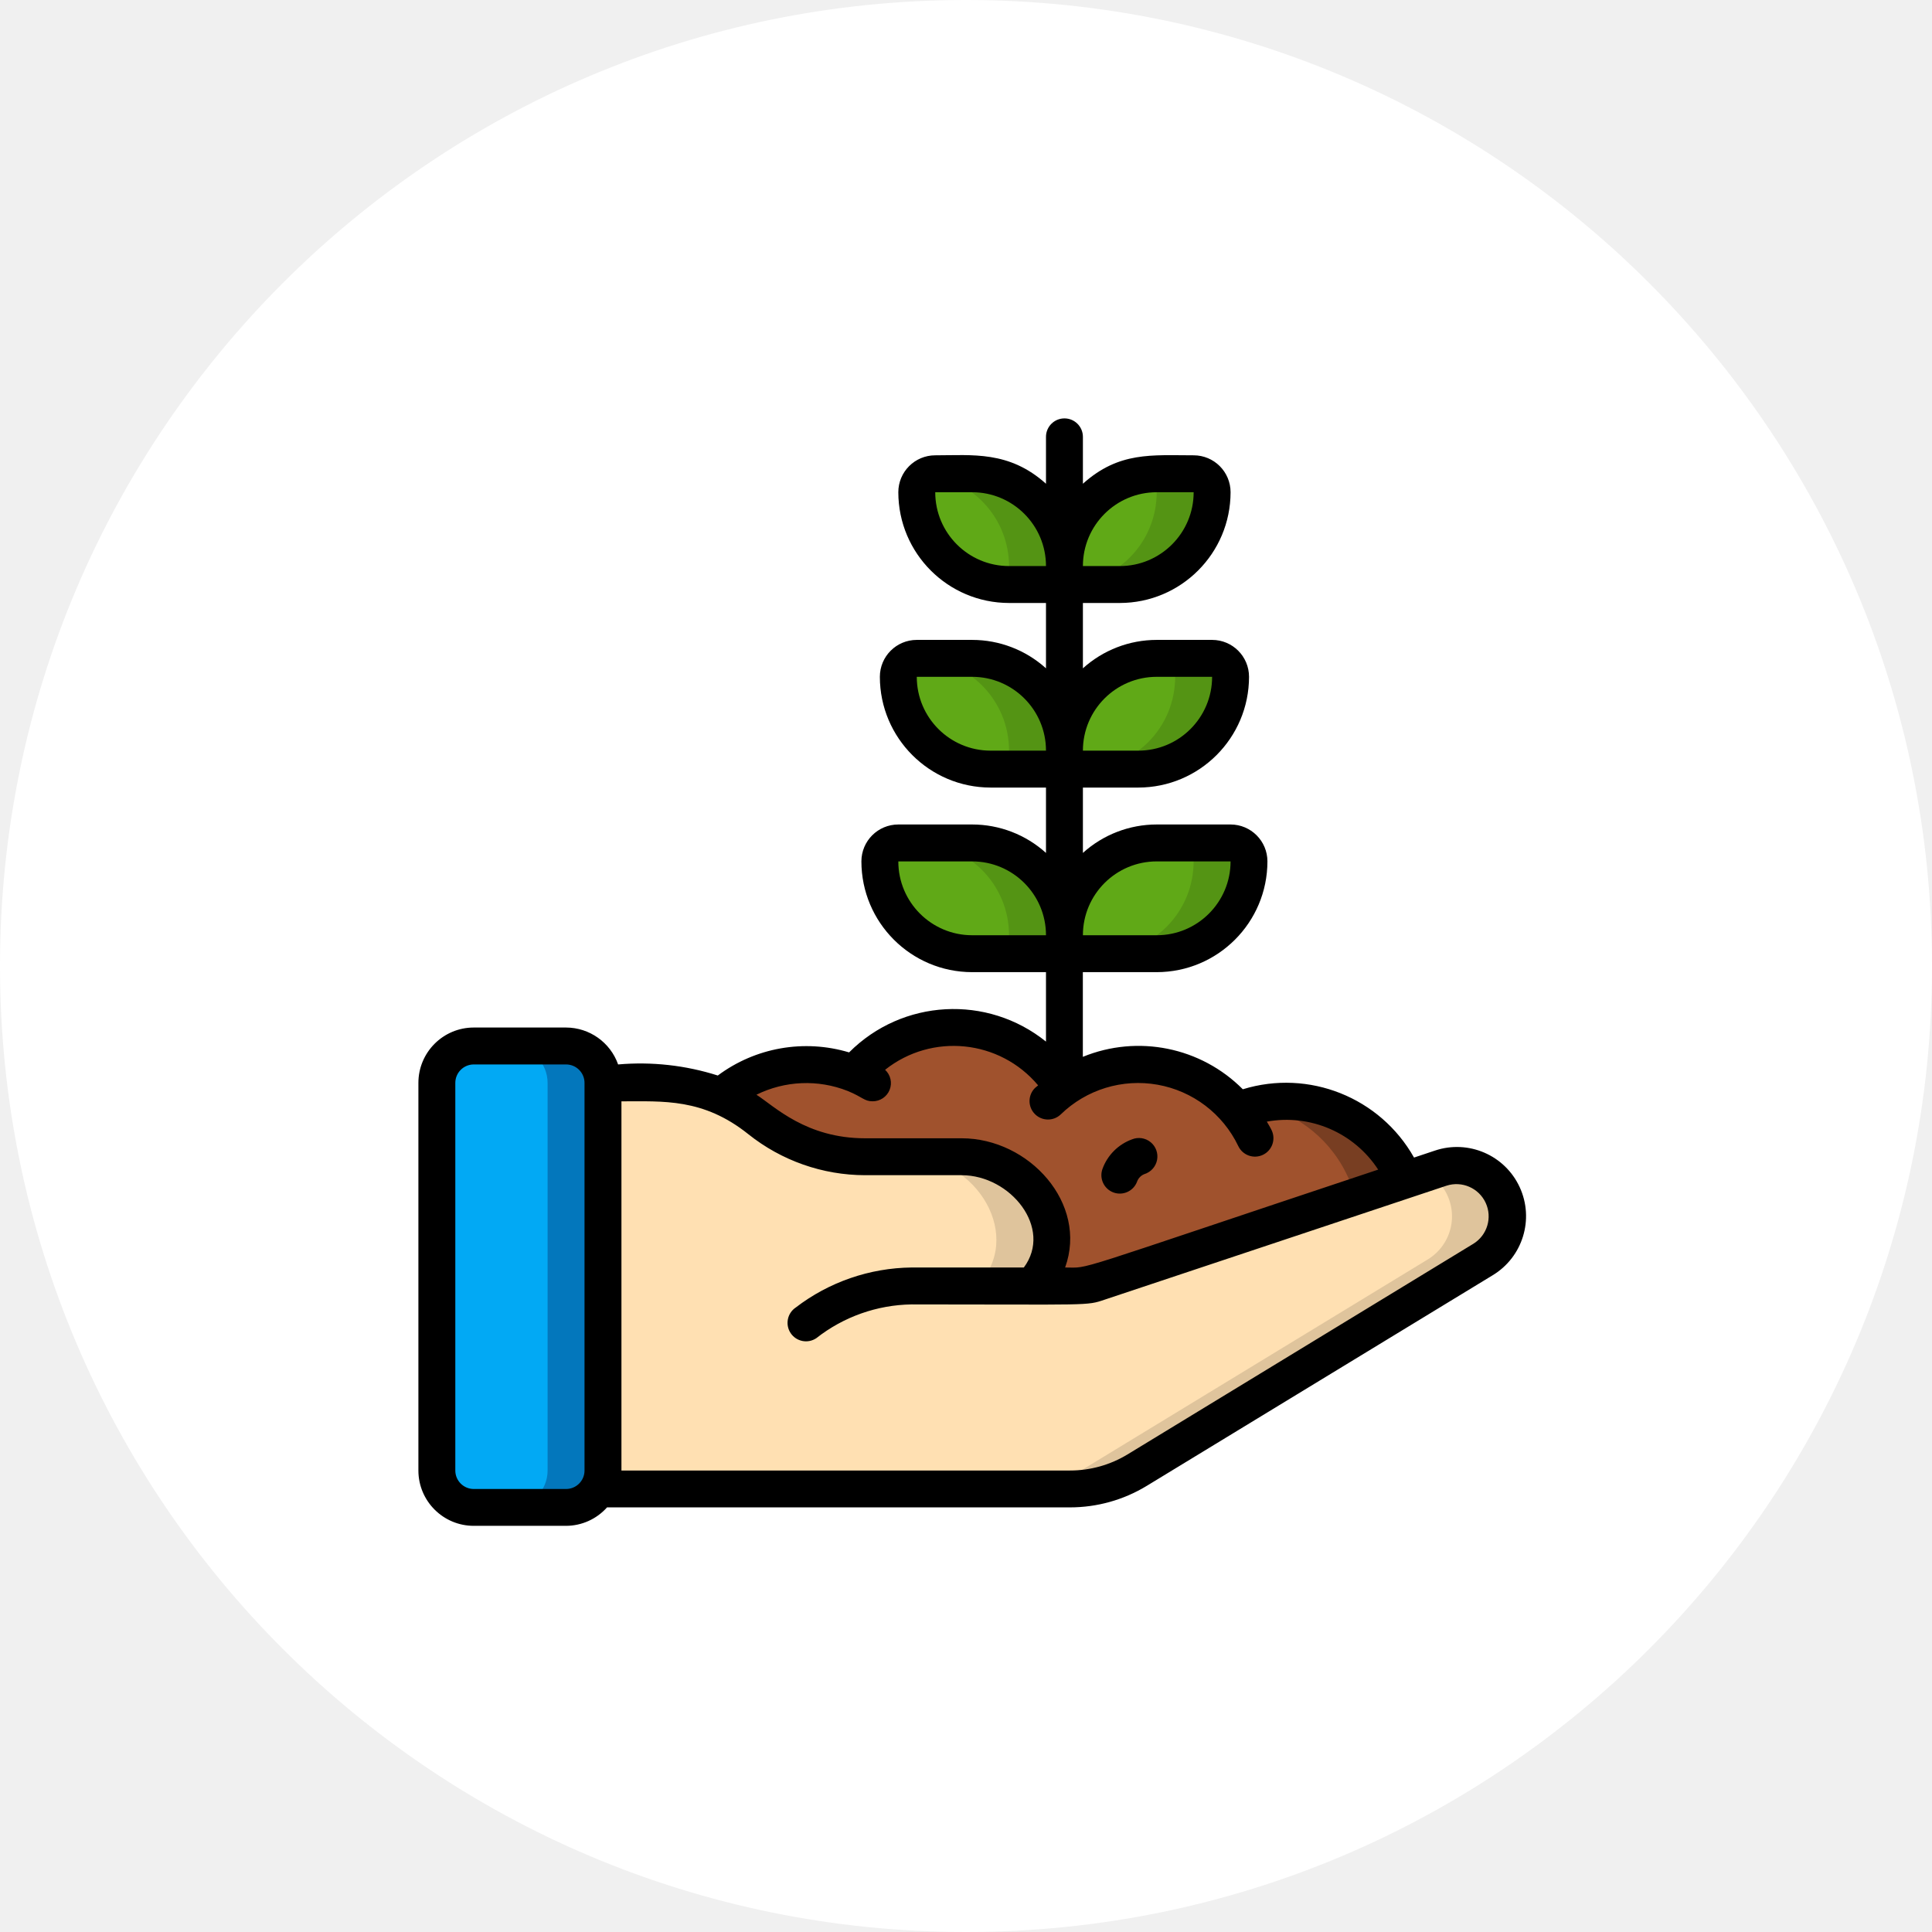
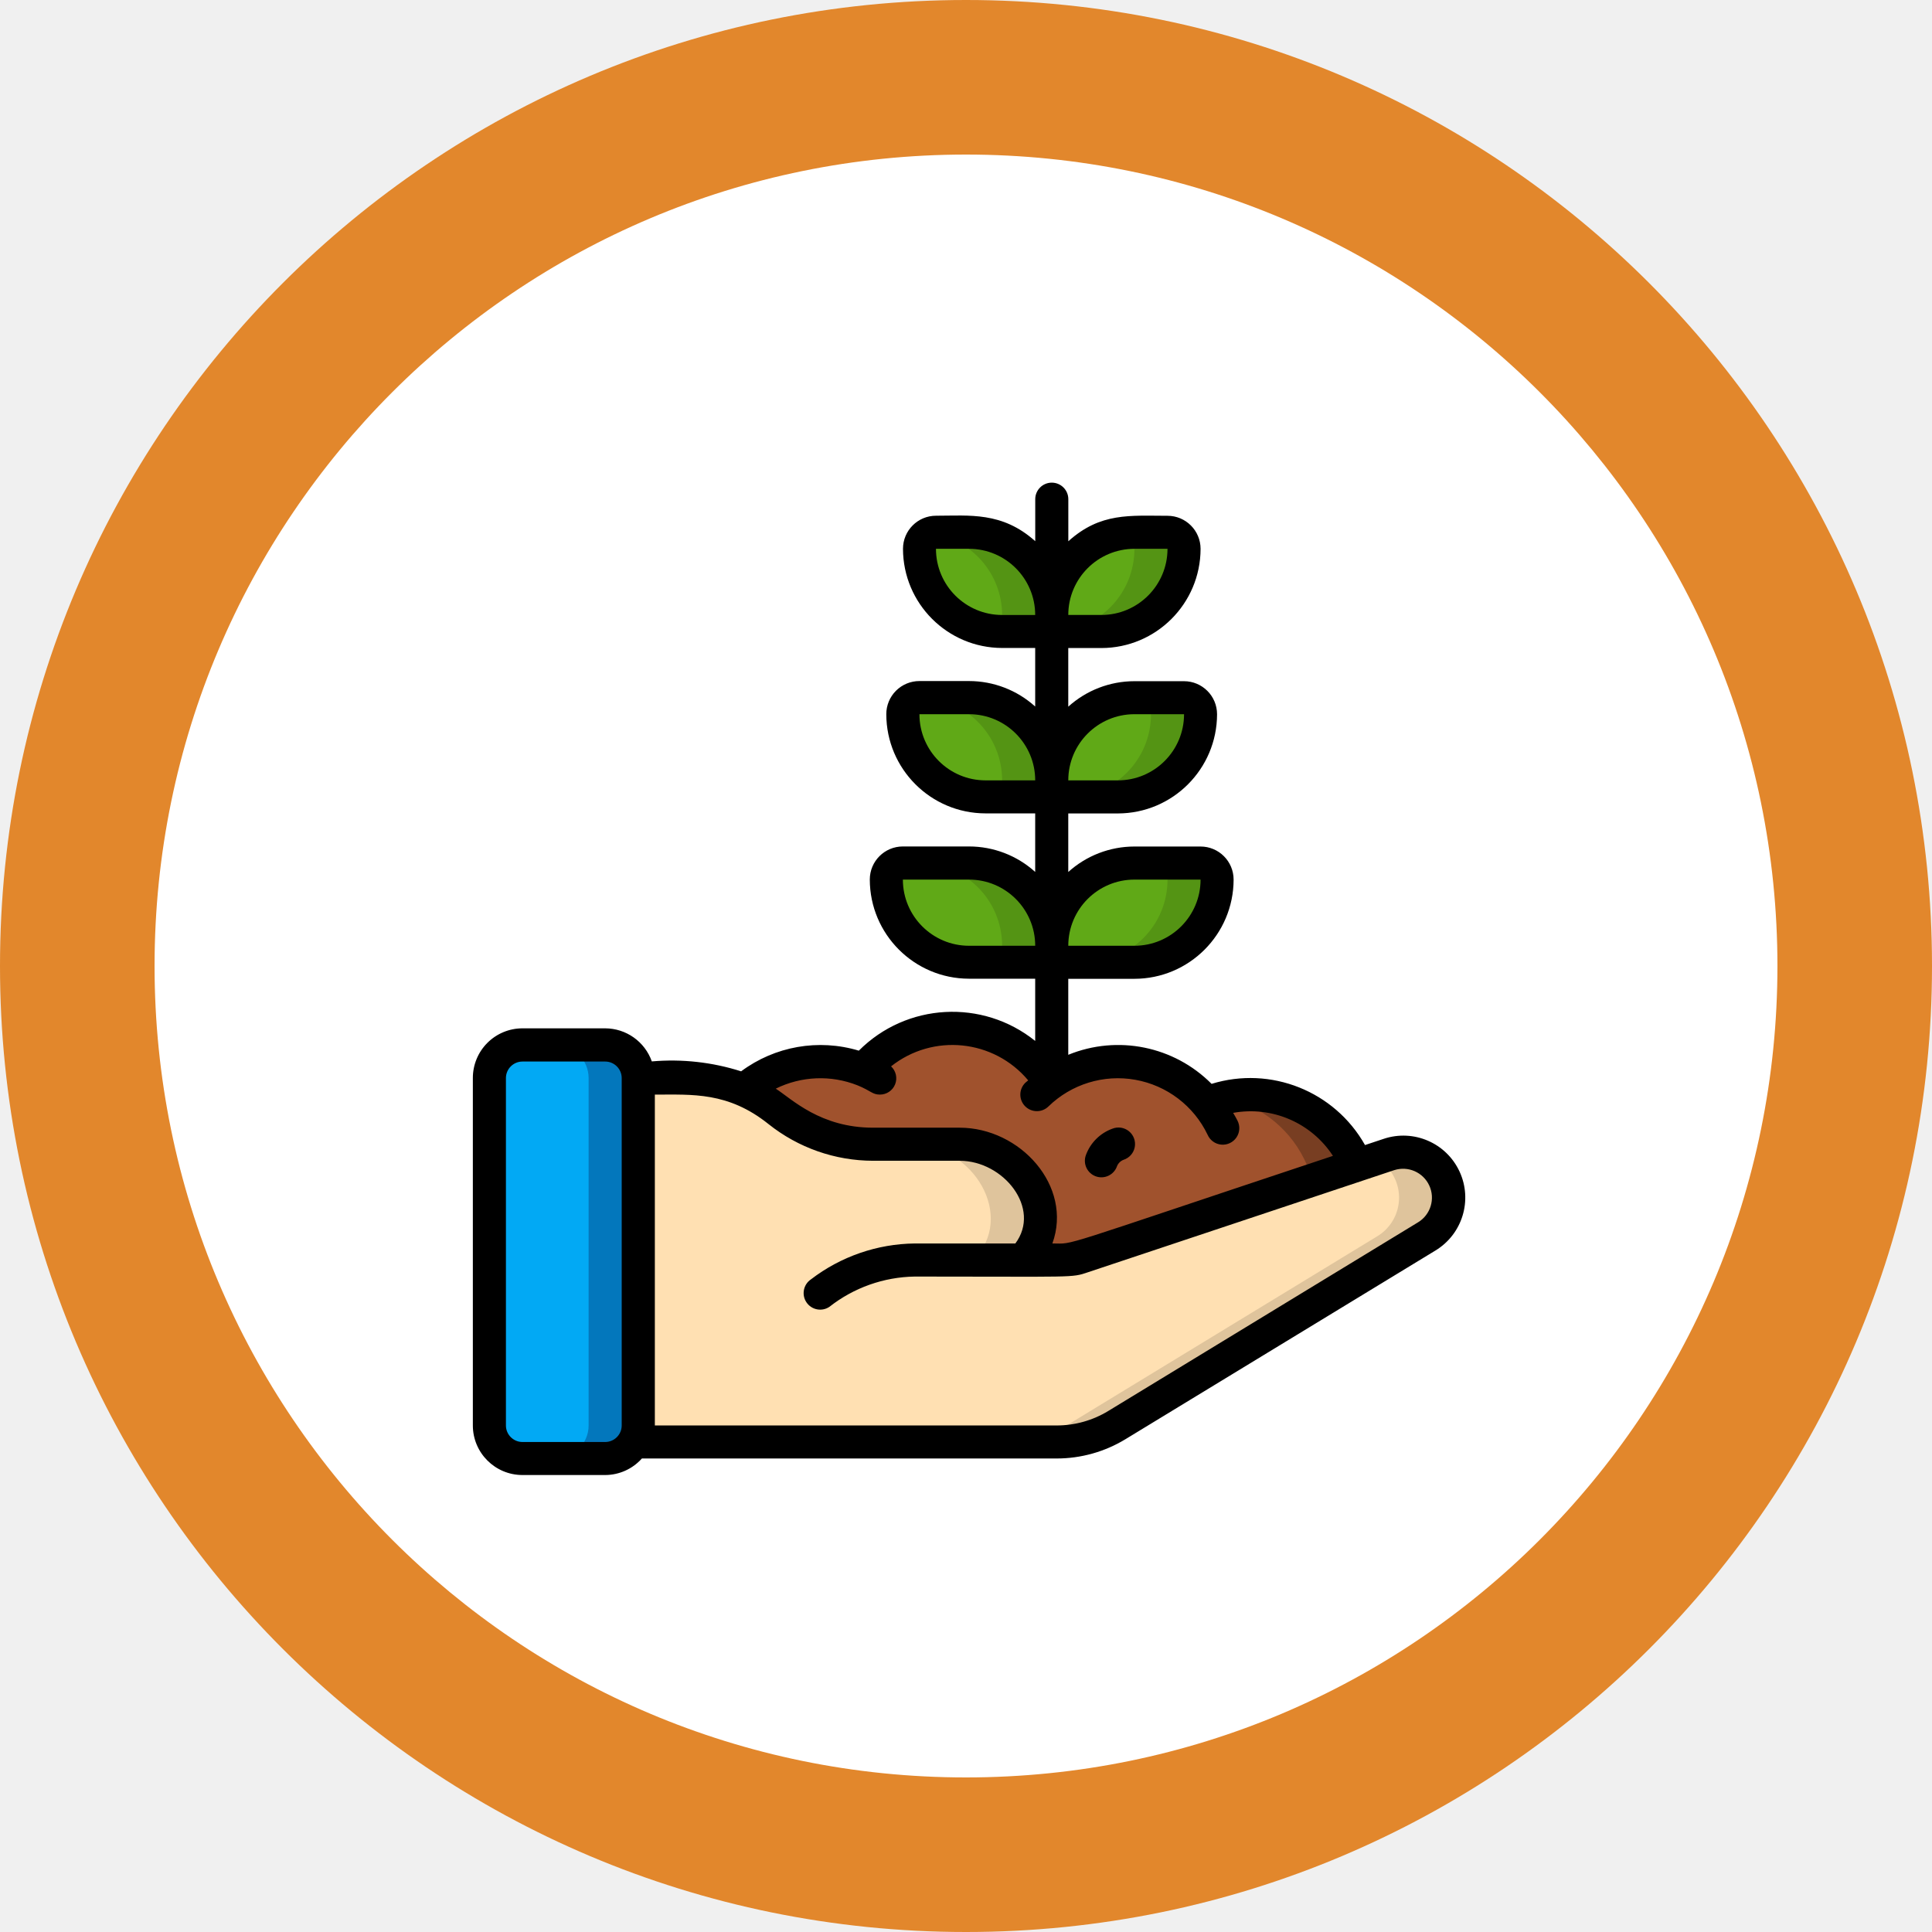
- <svg xmlns="http://www.w3.org/2000/svg" width="157" height="157" viewBox="0 0 157 157">
-   <g id="Grupo_173999" data-name="Grupo 173999" transform="translate(-723 -12151)">
-     <circle id="Elipse_4731" data-name="Elipse 4731" cx="78.5" cy="78.5" r="78.5" transform="translate(723 12151)" fill="#fff" />
-     <g id="Page-1" transform="translate(757 12185)">
+ <svg xmlns="http://www.w3.org/2000/svg" width="150" height="150" viewBox="0 0 150 150">
+   <g id="Grupo_224036" data-name="Grupo 224036" transform="translate(-726.761 -11828)">
+     <g id="Grupo_223937" data-name="Grupo 223937" transform="translate(-406.239 -353)">
+       <circle id="Elipse_6362" data-name="Elipse 6362" cx="75" cy="75" r="75" transform="translate(1133 12181)" fill="#e2872c" />
+       <circle id="Elipse_6363" data-name="Elipse 6363" cx="63" cy="63" r="63" transform="translate(1145 12193)" fill="#fff" />
+     </g>
+     <g id="Page-1" transform="translate(763.473 11865.473)">
      <g id="_046---Give-Crops" data-name="046---Give-Crops">
-         <g id="Grupo_149404" data-name="Grupo 149404" transform="translate(1.5 4.5)">
-           <path id="Shape" d="M14.5,37V68.5a3,3,0,0,1-3,3H4a3.009,3.009,0,0,1-3-3V37a3.009,3.009,0,0,1,3-3h7.5A3.009,3.009,0,0,1,14.5,37Z" transform="translate(-1 12.497)" fill="#02a9f4" />
-           <path id="Shape-2" data-name="Shape" d="M9.5,34H5a3.009,3.009,0,0,1,3,3V68.5a3,3,0,0,1-3,3H9.5a3,3,0,0,0,3-3V37A3.009,3.009,0,0,0,9.5,34Z" transform="translate(1 12.497)" fill="#0377bc" />
-           <path id="Shape-3" data-name="Shape" d="M81.65,50.354,53.542,67.468A10.509,10.509,0,0,1,48.082,69H9.73c.579-.988.4,1.3.4-33h4.2a13.77,13.77,0,0,1,8.549,3,13.74,13.74,0,0,0,8.549,3h7.844c5.748,0,9.7,6.541,5.745,10.5h3.525c1.4,0-.261.406,29.668-9.569a4.131,4.131,0,0,1,4.59,1.44v.015a4.094,4.094,0,0,1-1.155,5.97Z" transform="translate(3.364 13.496)" fill="#ffe0b2" />
-           <path id="Shape-4" data-name="Shape" d="M32.175,50.5a26.929,26.929,0,0,0,4.587-.1C40.523,46.45,36.668,40,30.93,40h-4.5C32.262,40,36.067,46.607,32.175,50.5Z" transform="translate(11.712 15.496)" fill="#dfc49c" />
-           <path id="Shape-5" data-name="Shape" d="M71.522,42.144v-.015a4.131,4.131,0,0,0-4.59-1.44l-1.123.375a4.107,4.107,0,0,1,1.213,1.065v.015a4.094,4.094,0,0,1-1.155,5.97L37.76,65.227a10.509,10.509,0,0,1-5.46,1.53c4.486,0,6.879.346,9.959-1.53L70.367,48.113a4.094,4.094,0,0,0,1.155-5.97Z" transform="translate(14.647 15.737)" fill="#dfc49c" />
-           <path id="Shape-6" data-name="Shape" d="M71.966,45.4C44.95,54.409,46.583,54,45.223,54H41.7c3.967-3.967-.013-10.5-5.745-10.5H28.109a13.74,13.74,0,0,1-8.549-3,13.386,13.386,0,0,0-3.18-1.89,10.5,10.5,0,0,1,10.874-1.845A10.481,10.481,0,0,1,44.2,37.95a.014.014,0,0,1,.015.015,10.468,10.468,0,0,1,14.144,1.8A10.48,10.48,0,0,1,71.966,45.4Z" transform="translate(6.688 11.997)" fill="sienna" />
-           <path id="Shape-7" data-name="Shape" d="M53.869,37a10.439,10.439,0,0,0-2.283.262,10.443,10.443,0,0,1,7.442,6.15L34.19,51.684a5.823,5.823,0,0,1-.843.211c-.032.033-.054.07-.087.1h3.525a5.92,5.92,0,0,0,1.9-.315L63.528,43.4A10.46,10.46,0,0,0,53.869,37Z" transform="translate(15.127 13.996)" fill="#783e22" />
-           <path id="Shape-8" data-name="Shape" d="M47,4.5A7.477,7.477,0,0,1,39.5,12H35V10.5A7.5,7.5,0,0,1,42.5,3h3A1.5,1.5,0,0,1,47,4.5Z" transform="translate(15.996 -3)" fill="#60a917" />
-           <path id="Shape-9" data-name="Shape" d="M45.5,3h-3a7.737,7.737,0,0,0-1,.1,1.5,1.5,0,0,1,1,1.4A7.477,7.477,0,0,1,35,12h4.5A7.477,7.477,0,0,0,47,4.5,1.5,1.5,0,0,0,45.5,3Z" transform="translate(15.996 -3)" fill="#549414" />
-           <path id="Shape-10" data-name="Shape" d="M39,10.5V12H34.5A7.477,7.477,0,0,1,27,4.5,1.5,1.5,0,0,1,28.5,3h3A7.5,7.5,0,0,1,39,10.5Z" transform="translate(11.997 -3)" fill="#60a917" />
-           <path id="Shape-11" data-name="Shape" d="M31.166,3h-3a1.488,1.488,0,0,0-.5.1,7.481,7.481,0,0,1,6.5,7.4V12h4.5V10.5A7.5,7.5,0,0,0,31.166,3Z" transform="translate(12.331 -3)" fill="#549414" />
-           <path id="Shape-12" data-name="Shape" d="M48.5,14.5A7.477,7.477,0,0,1,41,22H35V20.5A7.5,7.5,0,0,1,42.5,13H47A1.5,1.5,0,0,1,48.5,14.5Z" transform="translate(15.996 1.999)" fill="#60a917" />
-           <path id="Shape-13" data-name="Shape" d="M46.5,13H42a1.5,1.5,0,0,1,1.5,1.5A7.477,7.477,0,0,1,36,22h4.5A7.477,7.477,0,0,0,48,14.5,1.5,1.5,0,0,0,46.5,13Z" transform="translate(16.496 1.999)" fill="#549414" />
-           <path id="Shape-14" data-name="Shape" d="M39.5,20.5V22h-6A7.477,7.477,0,0,1,26,14.5,1.5,1.5,0,0,1,27.5,13H32A7.5,7.5,0,0,1,39.5,20.5Z" transform="translate(11.497 1.999)" fill="#60a917" />
-           <path id="Shape-15" data-name="Shape" d="M31.5,13H27a7.5,7.5,0,0,1,7.5,7.5V22H39V20.5A7.5,7.5,0,0,0,31.5,13Z" transform="translate(11.997 1.999)" fill="#549414" />
-           <path id="Shape-16" data-name="Shape" d="M50,24.5A7.477,7.477,0,0,1,42.5,32H35V30.5A7.5,7.5,0,0,1,42.5,23h6A1.5,1.5,0,0,1,50,24.5Z" transform="translate(15.996 6.998)" fill="#60a917" />
-           <path id="Shape-17" data-name="Shape" d="M47.5,23H43a1.5,1.5,0,0,1,1.5,1.5A7.477,7.477,0,0,1,37,32h4.5A7.477,7.477,0,0,0,49,24.5,1.5,1.5,0,0,0,47.5,23Z" transform="translate(16.996 6.998)" fill="#549414" />
-           <path id="Shape-18" data-name="Shape" d="M40,30.5V32H32.5A7.477,7.477,0,0,1,25,24.5,1.5,1.5,0,0,1,26.5,23h6A7.5,7.5,0,0,1,40,30.5Z" transform="translate(10.997 6.998)" fill="#60a917" />
-           <path id="Shape-19" data-name="Shape" d="M31.5,23H27a7.5,7.5,0,0,1,7.5,7.5V32H39V30.5A7.5,7.5,0,0,0,31.5,23Z" transform="translate(11.997 6.998)" fill="#549414" />
+         <g id="Grupo_149404" data-name="Grupo 149404" transform="translate(1.284 3.852)">
+           <path id="Shape" d="M12.557,36.568V63.535A2.568,2.568,0,0,1,9.989,66.1H3.568A2.576,2.576,0,0,1,1,63.535V36.568A2.576,2.576,0,0,1,3.568,34H9.989A2.576,2.576,0,0,1,12.557,36.568Z" transform="translate(-1 5.808)" fill="#02a9f4" />
+           <path id="Shape-2" data-name="Shape" d="M8.852,34H5a2.576,2.576,0,0,1,2.568,2.568V63.535A2.568,2.568,0,0,1,5,66.1H8.852a2.568,2.568,0,0,0,2.568-2.568V36.568A2.576,2.576,0,0,0,8.852,34Z" transform="translate(0.137 5.808)" fill="#0377bc" />
+           <path id="Shape-3" data-name="Shape" d="M71.3,48.289,47.239,62.941a9,9,0,0,1-4.674,1.31H9.73c.5-.846.347,1.113.347-28.251h3.6a11.789,11.789,0,0,1,7.32,2.568,11.764,11.764,0,0,0,7.32,2.568h6.716c4.921,0,8.307,5.6,4.918,8.989h3.018c1.2,0-.223.348,25.4-8.193a3.537,3.537,0,0,1,3.929,1.233v.013a3.505,3.505,0,0,1-.989,5.111Z" transform="translate(1.48 6.376)" fill="#ffe0b2" />
+           <path id="Shape-4" data-name="Shape" d="M31.348,48.989a23.056,23.056,0,0,0,3.927-.089C38.5,45.522,35.2,40,30.282,40H26.43C31.423,40,34.681,45.657,31.348,48.989Z" transform="translate(6.225 7.513)" fill="#dfc49c" />
+           <path id="Shape-5" data-name="Shape" d="M65.88,41.9v-.013a3.537,3.537,0,0,0-3.929-1.233l-.962.321a3.516,3.516,0,0,1,1.039.912V41.9a3.505,3.505,0,0,1-.989,5.111L36.974,61.667a9,9,0,0,1-4.674,1.31c3.841,0,5.889.3,8.527-1.31L64.891,47.016A3.505,3.505,0,0,0,65.88,41.9Z" transform="translate(7.893 7.65)" fill="#dfc49c" />
+           <path id="Shape-6" data-name="Shape" d="M63.97,43.62c-23.13,7.71-21.731,7.358-22.9,7.358H38.056c3.4-3.4-.012-8.989-4.918-8.989H26.422a11.764,11.764,0,0,1-7.32-2.568A11.46,11.46,0,0,0,16.38,37.8a8.986,8.986,0,0,1,9.31-1.579A8.973,8.973,0,0,1,40.2,37.238a.012.012,0,0,1,.013.013,8.962,8.962,0,0,1,12.109,1.541A8.973,8.973,0,0,1,63.97,43.62Z" transform="translate(3.37 5.524)" fill="sienna" />
+           <path id="Shape-7" data-name="Shape" d="M50.9,37a8.937,8.937,0,0,0-1.954.225,8.941,8.941,0,0,1,6.372,5.265L34.056,49.572a4.986,4.986,0,0,1-.722.181c-.027.028-.046.06-.074.089h3.018a5.068,5.068,0,0,0,1.631-.27l21.265-7.088A8.955,8.955,0,0,0,50.9,37Z" transform="translate(8.166 6.66)" fill="#783e22" />
+           <path id="Shape-8" data-name="Shape" d="M45.273,4.284A6.4,6.4,0,0,1,38.852,10.7H35V9.421A6.421,6.421,0,0,1,41.421,3h2.568A1.285,1.285,0,0,1,45.273,4.284Z" transform="translate(8.66 -3)" fill="#60a917" />
+           <path id="Shape-9" data-name="Shape" d="M43.989,3H41.421a6.624,6.624,0,0,0-.858.086,1.283,1.283,0,0,1,.858,1.2A6.4,6.4,0,0,1,35,10.7h3.852a6.4,6.4,0,0,0,6.421-6.421A1.285,1.285,0,0,0,43.989,3Z" transform="translate(8.66 -3)" fill="#549414" />
+           <path id="Shape-10" data-name="Shape" d="M37.273,9.421V10.7H33.421A6.4,6.4,0,0,1,27,4.284,1.285,1.285,0,0,1,28.284,3h2.568a6.419,6.419,0,0,1,6.421,6.421Z" transform="translate(6.387 -3)" fill="#60a917" />
+           <path id="Shape-11" data-name="Shape" d="M30.663,3H28.094a1.274,1.274,0,0,0-.426.086,6.4,6.4,0,0,1,5.563,6.335V10.7h3.852V9.421A6.421,6.421,0,0,0,30.663,3Z" transform="translate(6.577 -3)" fill="#549414" />
+           <path id="Shape-12" data-name="Shape" d="M46.557,14.284A6.4,6.4,0,0,1,40.137,20.7H35V19.421A6.421,6.421,0,0,1,41.421,13h3.852A1.285,1.285,0,0,1,46.557,14.284Z" transform="translate(8.66 -0.159)" fill="#60a917" />
+           <path id="Shape-13" data-name="Shape" d="M44.989,13H41.137a1.285,1.285,0,0,1,1.284,1.284A6.4,6.4,0,0,1,36,20.7h3.852a6.4,6.4,0,0,0,6.421-6.421A1.285,1.285,0,0,0,44.989,13Z" transform="translate(8.945 -0.159)" fill="#549414" />
+           <path id="Shape-14" data-name="Shape" d="M37.557,19.421V20.7H32.421A6.4,6.4,0,0,1,26,14.284,1.285,1.285,0,0,1,27.284,13h3.852A6.421,6.421,0,0,1,37.557,19.421Z" transform="translate(6.103 -0.159)" fill="#60a917" />
+           <path id="Shape-15" data-name="Shape" d="M30.852,13H27a6.421,6.421,0,0,1,6.421,6.421V20.7h3.852V19.421A6.421,6.421,0,0,0,30.852,13Z" transform="translate(6.387 -0.159)" fill="#549414" />
+           <path id="Shape-16" data-name="Shape" d="M47.841,24.284A6.4,6.4,0,0,1,41.421,30.7H35V29.421A6.421,6.421,0,0,1,41.421,23h5.137A1.285,1.285,0,0,1,47.841,24.284Z" transform="translate(8.66 2.683)" fill="#60a917" />
+           <path id="Shape-17" data-name="Shape" d="M45.989,23H42.137a1.285,1.285,0,0,1,1.284,1.284A6.4,6.4,0,0,1,37,30.7h3.852a6.4,6.4,0,0,0,6.421-6.421A1.285,1.285,0,0,0,45.989,23Z" transform="translate(9.229 2.683)" fill="#549414" />
+           <path id="Shape-18" data-name="Shape" d="M37.841,29.421V30.7H31.421A6.4,6.4,0,0,1,25,24.284,1.285,1.285,0,0,1,26.284,23h5.137A6.421,6.421,0,0,1,37.841,29.421Z" transform="translate(5.819 2.683)" fill="#60a917" />
+           <path id="Shape-19" data-name="Shape" d="M30.852,23H27a6.421,6.421,0,0,1,6.421,6.421V30.7h3.852V29.421A6.421,6.421,0,0,0,30.852,23Z" transform="translate(6.387 2.683)" fill="#549414" />
        </g>
-         <path id="Shape-20" data-name="Shape" d="M34.1,37.35a10.716,10.716,0,0,1,1.249-1.05" transform="translate(17.046 18.146)" fill="none" stroke="#000" stroke-linecap="round" stroke-linejoin="round" stroke-width="2" />
-         <path id="Shape-21" data-name="Shape" d="M44.37,37.51A10.445,10.445,0,0,1,45.8,39.745" transform="translate(22.18 18.751)" fill="none" stroke="#000" stroke-linecap="round" stroke-linejoin="round" stroke-width="2" />
-         <path id="Shape-22" data-name="Shape" d="M23.63,35.511a10.514,10.514,0,0,1,1.465.732" transform="translate(11.812 17.752)" fill="none" stroke="#000" stroke-linecap="round" stroke-linejoin="round" stroke-width="2" />
-         <path id="Shape-23" data-name="Shape" d="M4.5,89.994H12a4.478,4.478,0,0,0,3.33-1.5H52.946a12,12,0,0,0,6.24-1.747L87.294,69.634A5.616,5.616,0,0,0,82.608,59.5l-1.7.567a11.939,11.939,0,0,0-13.913-5.55,11.948,11.948,0,0,0-13-2.635V45h6a9.008,9.008,0,0,0,9-9,3,3,0,0,0-3-3H60a8.95,8.95,0,0,0-6,2.31V30h4.5a9.008,9.008,0,0,0,9-9,3,3,0,0,0-3-3H60a8.95,8.95,0,0,0-6,2.31V15h3a9.008,9.008,0,0,0,9-9,3,3,0,0,0-3-3c-3.394,0-6.07-.319-9,2.31V1.5a1.5,1.5,0,0,0-3,0V5.31C48,2.613,45.009,3,42,3a3,3,0,0,0-3,3,9.008,9.008,0,0,0,9,9h3v5.31A8.95,8.95,0,0,0,45,18H40.5a3,3,0,0,0-3,3,9.008,9.008,0,0,0,9,9H51v5.31A8.95,8.95,0,0,0,45,33H39a3,3,0,0,0-3,3,9.008,9.008,0,0,0,9,9h6v5.643A11.984,11.984,0,0,0,35,51.521,12.052,12.052,0,0,0,24.33,53.4a20.747,20.747,0,0,0-8.1-.9A4.5,4.5,0,0,0,12,49.5H4.5A4.5,4.5,0,0,0,0,54v31.5A4.5,4.5,0,0,0,4.5,89.994ZM60,36h6a6,6,0,0,1-6,6H54A6,6,0,0,1,60,36Zm0-15h4.5a6,6,0,0,1-6,6H54A6,6,0,0,1,60,21ZM60,6h3a6,6,0,0,1-6,6H54A6,6,0,0,1,60,6ZM42,6h3a6,6,0,0,1,6,6H48A6,6,0,0,1,42,6ZM40.5,21H45a6,6,0,0,1,6,6H46.5A6,6,0,0,1,40.5,21ZM39,36h6a6,6,0,0,1,6,6H45A6,6,0,0,1,39,36ZM34.88,54.653c1.228.5,1.35.841,2.025.841a1.477,1.477,0,0,0,1.021-2.56A8.959,8.959,0,0,1,50.362,54.2c-.084.076-.181.141-.264.22a1.5,1.5,0,0,0,2.1,2.142,9.023,9.023,0,0,1,14.43,2.574,1.5,1.5,0,1,0,2.709-1.29c-.115-.243-.259-.469-.391-.7a8.9,8.9,0,0,1,9.049,3.9C52.256,69.619,54.712,69,52.555,69c1.875-5.2-2.922-10.5-8.41-10.5H36.3c-4.792,0-7.349-2.584-8.828-3.54A9.137,9.137,0,0,1,34.88,54.653Zm-8.069,3.514A15.239,15.239,0,0,0,36.3,61.5h7.846c3.988,0,7.427,4.312,5.055,7.5H40.079a15.759,15.759,0,0,0-9.418,3.255,1.5,1.5,0,0,0,1.674,2.49,12.839,12.839,0,0,1,7.744-2.745c14.585,0,14.18.131,15.711-.393l27.754-9.253a2.619,2.619,0,0,1,2.184,4.72l-28.1,17.115a8.988,8.988,0,0,1-4.68,1.309H16.5v-30C19.907,55.5,23.145,55.234,26.811,58.167ZM3,54a1.5,1.5,0,0,1,1.5-1.5H12A1.5,1.5,0,0,1,13.5,54v31.5a1.5,1.5,0,0,1-1.5,1.5H4.5a1.5,1.5,0,0,1-1.5-1.5Z" />
-         <path id="Shape-24" data-name="Shape" d="M37.993,43.417a1.5,1.5,0,0,0,1.917-.9,1.029,1.029,0,0,1,.6-.6,1.5,1.5,0,1,0-1.017-2.82,4.015,4.015,0,0,0-2.4,2.4A1.5,1.5,0,0,0,37.993,43.417Z" transform="translate(18.498 19.49)" />
+         <path id="Shape-20" data-name="Shape" d="M34.1,37.2a9.175,9.175,0,0,1,1.07-.9" transform="translate(9.689 10.314)" fill="none" stroke="#000" stroke-linecap="round" stroke-linejoin="round" stroke-width="2" />
+         <path id="Shape-21" data-name="Shape" d="M44.37,37.51A8.943,8.943,0,0,1,45.6,39.423" transform="translate(12.607 10.658)" fill="none" stroke="#000" stroke-linecap="round" stroke-linejoin="round" stroke-width="2" />
+         <path id="Shape-22" data-name="Shape" d="M23.63,35.511a9,9,0,0,1,1.255.627" transform="translate(6.714 10.09)" fill="none" stroke="#000" stroke-linecap="round" stroke-linejoin="round" stroke-width="2" />
+         <path id="Shape-23" data-name="Shape" d="M3.852,77.048h6.421a3.834,3.834,0,0,0,2.851-1.284H45.33a10.275,10.275,0,0,0,5.342-1.5L74.736,59.617a4.808,4.808,0,0,0-4.012-8.673l-1.457.485a10.222,10.222,0,0,0-11.912-4.751,10.229,10.229,0,0,0-11.127-2.256v-5.9h5.137a7.713,7.713,0,0,0,7.7-7.7A2.568,2.568,0,0,0,56.5,28.251H51.365a7.662,7.662,0,0,0-5.137,1.978V25.683h3.852a7.713,7.713,0,0,0,7.7-7.7,2.568,2.568,0,0,0-2.568-2.568H51.365a7.662,7.662,0,0,0-5.137,1.978V12.841H48.8a7.713,7.713,0,0,0,7.7-7.7,2.568,2.568,0,0,0-2.568-2.568c-2.906,0-5.2-.274-7.7,1.978V1.284a1.284,1.284,0,0,0-2.568,0V4.546c-2.568-2.309-5.126-1.978-7.7-1.978a2.568,2.568,0,0,0-2.568,2.568,7.713,7.713,0,0,0,7.7,7.7H43.66v4.546a7.662,7.662,0,0,0-5.137-1.978H34.672A2.568,2.568,0,0,0,32.1,17.978a7.713,7.713,0,0,0,7.7,7.7H43.66v4.546a7.662,7.662,0,0,0-5.137-1.978H33.387a2.568,2.568,0,0,0-2.568,2.568,7.713,7.713,0,0,0,7.7,7.7H43.66v4.831a10.261,10.261,0,0,0-13.693.755,10.318,10.318,0,0,0-9.138,1.605,17.763,17.763,0,0,0-6.934-.77,3.852,3.852,0,0,0-3.623-2.568H3.852A3.852,3.852,0,0,0,0,46.229V73.2A3.852,3.852,0,0,0,3.852,77.048ZM51.365,30.819H56.5a5.137,5.137,0,0,1-5.137,5.137H46.229A5.137,5.137,0,0,1,51.365,30.819Zm0-12.841h3.852a5.137,5.137,0,0,1-5.137,5.137H46.229A5.137,5.137,0,0,1,51.365,17.978Zm0-12.841h2.568A5.137,5.137,0,0,1,48.8,10.273H46.229A5.137,5.137,0,0,1,51.365,5.137Zm-15.41,0h2.568a5.137,5.137,0,0,1,5.137,5.137H41.092A5.137,5.137,0,0,1,35.956,5.137ZM34.672,17.978h3.852a5.137,5.137,0,0,1,5.137,5.137H39.808A5.137,5.137,0,0,1,34.672,17.978ZM33.387,30.819h5.137a5.137,5.137,0,0,1,5.137,5.137H38.524A5.137,5.137,0,0,1,33.387,30.819ZM29.862,46.791c1.052.428,1.156.72,1.734.72a1.265,1.265,0,0,0,.874-2.192,7.67,7.67,0,0,1,10.647,1.088c-.072.065-.155.121-.226.189a1.284,1.284,0,0,0,1.8,1.834,7.725,7.725,0,0,1,12.355,2.2,1.284,1.284,0,1,0,2.319-1.1c-.1-.208-.222-.4-.335-.6a7.621,7.621,0,0,1,7.747,3.339C44.739,59.6,46.841,59.07,44.995,59.07c1.605-4.456-2.5-8.989-7.2-8.989H31.076c-4.1,0-6.292-2.213-7.558-3.031A7.823,7.823,0,0,1,29.862,46.791ZM22.954,49.8a13.047,13.047,0,0,0,8.122,2.849h6.717c3.415,0,6.359,3.692,4.328,6.421H34.313a13.492,13.492,0,0,0-8.063,2.787,1.284,1.284,0,0,0,1.433,2.132,10.992,10.992,0,0,1,6.63-2.35c12.487,0,12.14.112,13.451-.336L71.526,53.38a2.242,2.242,0,0,1,1.87,4.041L49.336,72.074A7.7,7.7,0,0,1,45.33,73.2h-31.2V47.513C17.043,47.513,19.815,47.288,22.954,49.8ZM2.568,46.229a1.285,1.285,0,0,1,1.284-1.284h6.421a1.285,1.285,0,0,1,1.284,1.284V73.2a1.285,1.285,0,0,1-1.284,1.284H3.852A1.285,1.285,0,0,1,2.568,73.2Z" />
+         <path id="Shape-24" data-name="Shape" d="M37.851,42.78a1.284,1.284,0,0,0,1.641-.77.881.881,0,0,1,.514-.514,1.284,1.284,0,1,0-.871-2.414,3.437,3.437,0,0,0-2.055,2.055A1.284,1.284,0,0,0,37.851,42.78Z" transform="translate(10.514 11.078)" />
      </g>
    </g>
  </g>
</svg>
